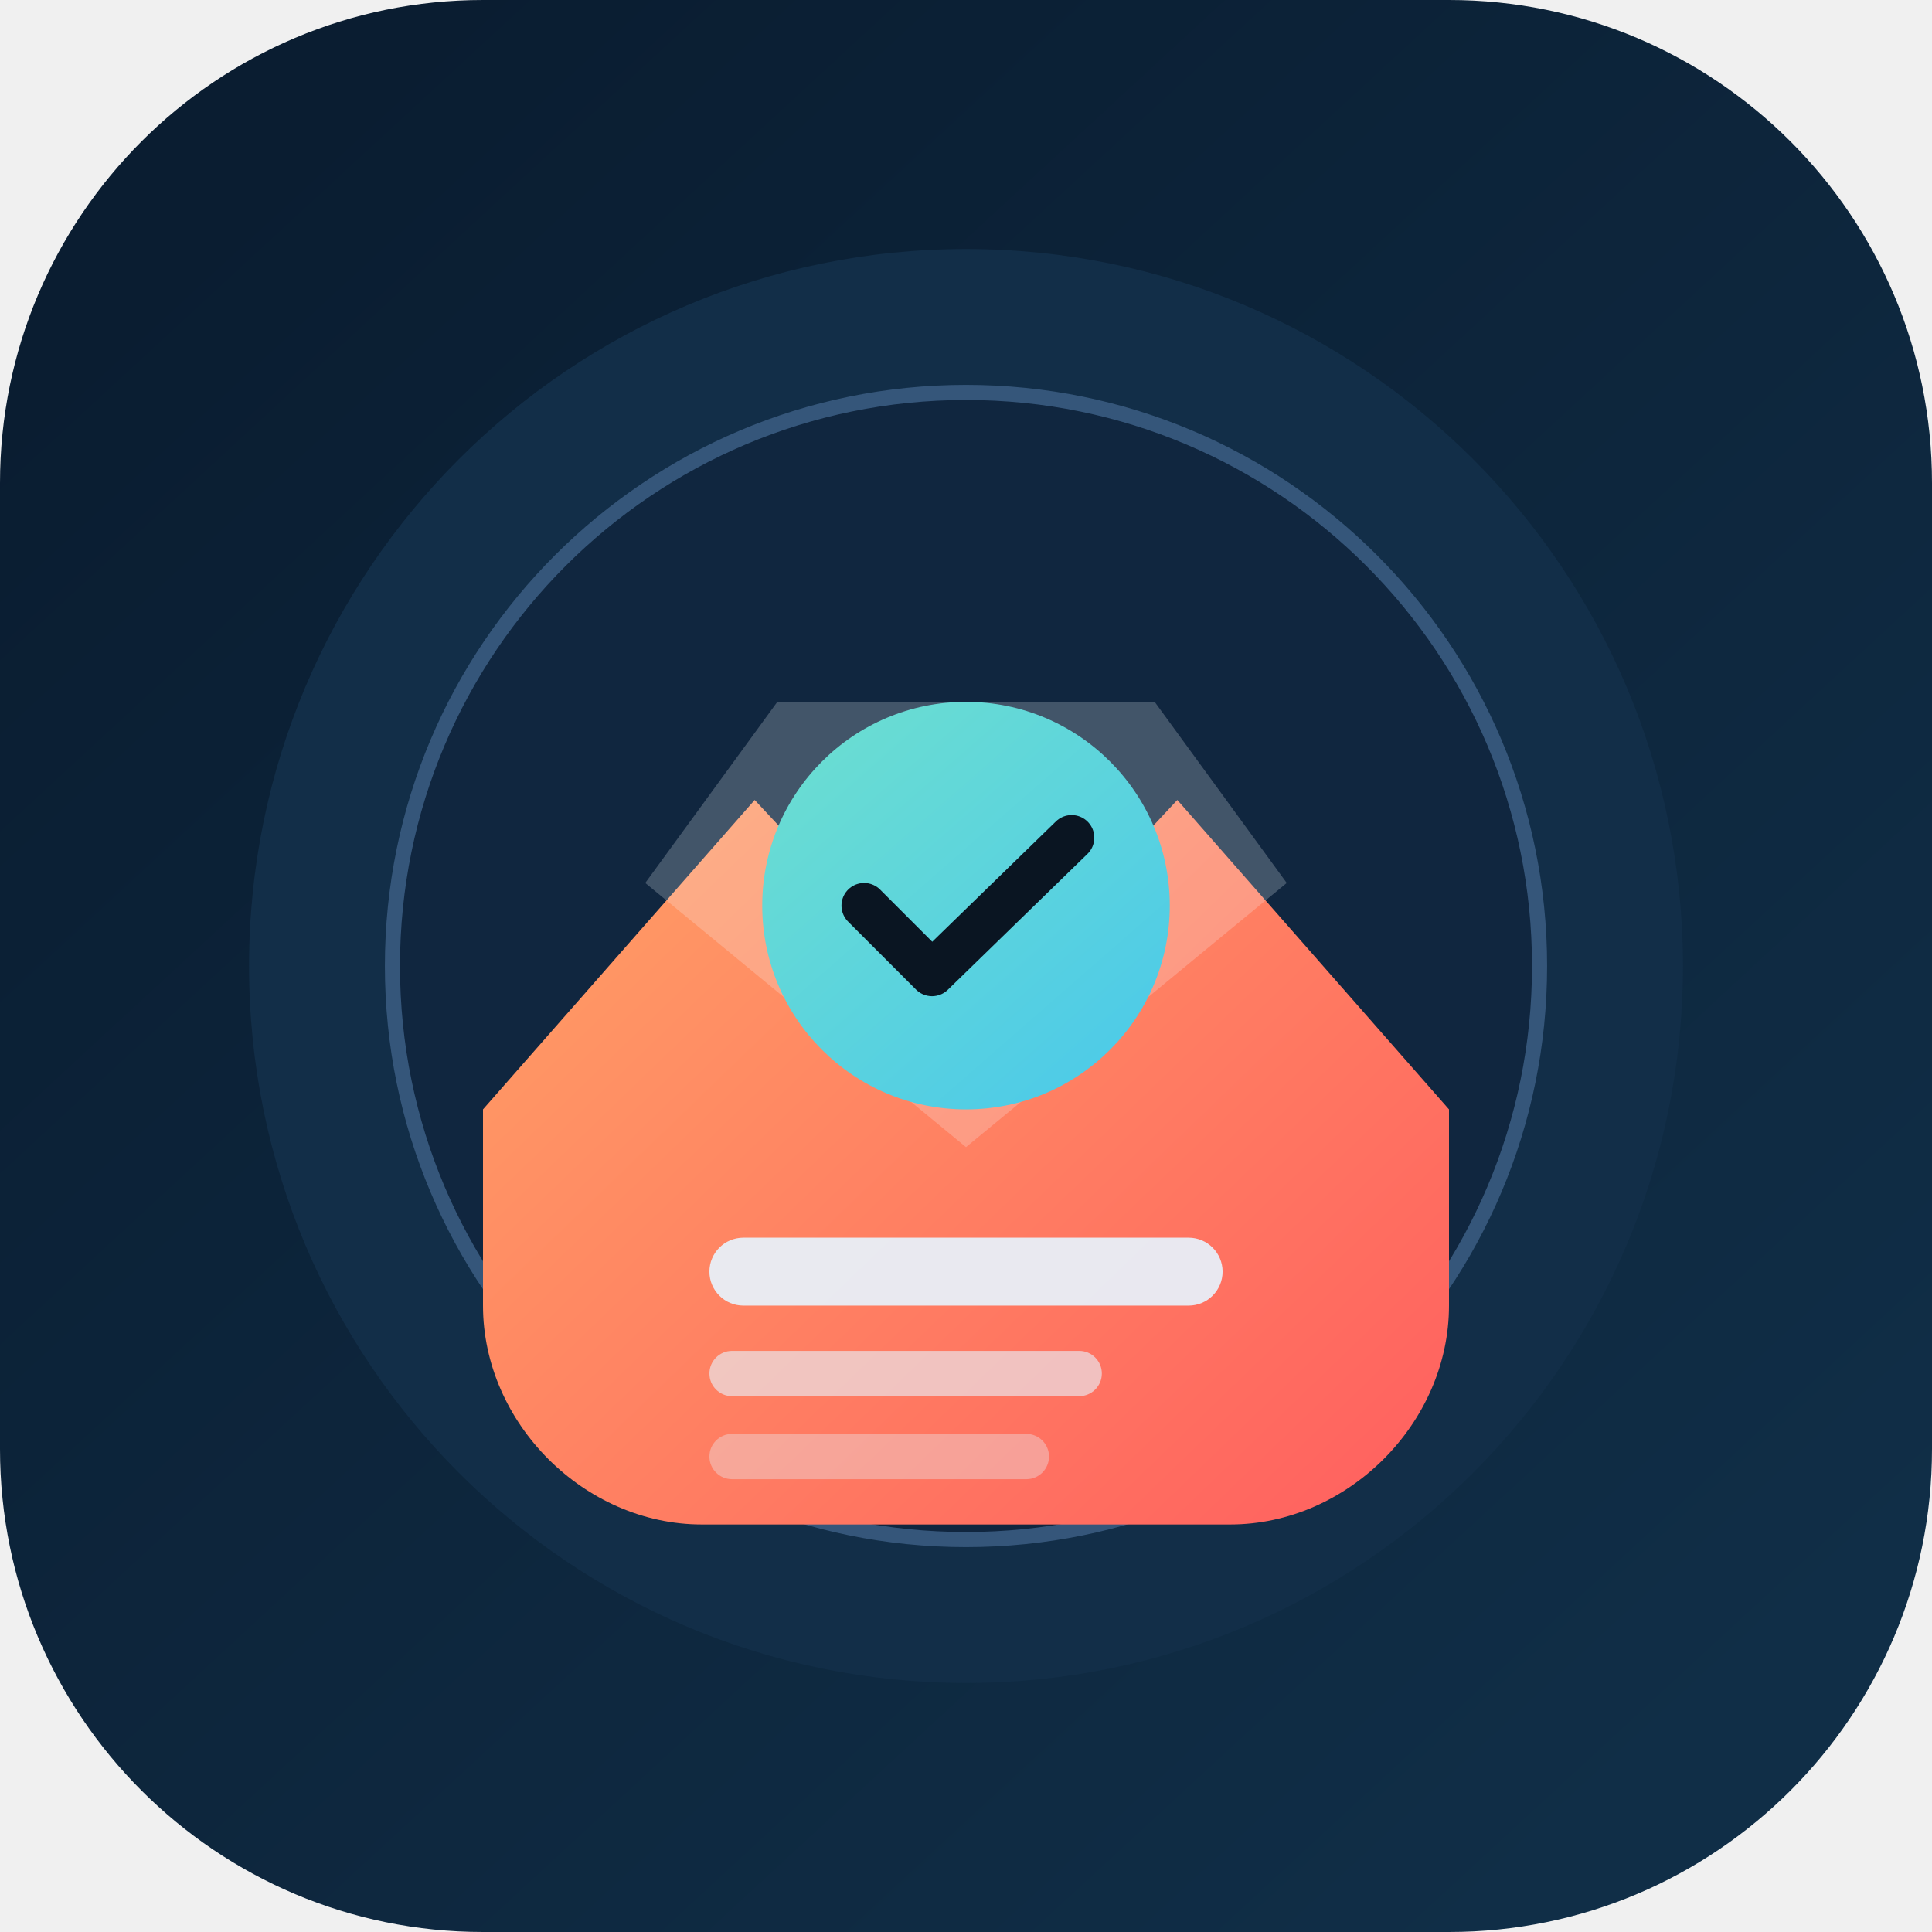
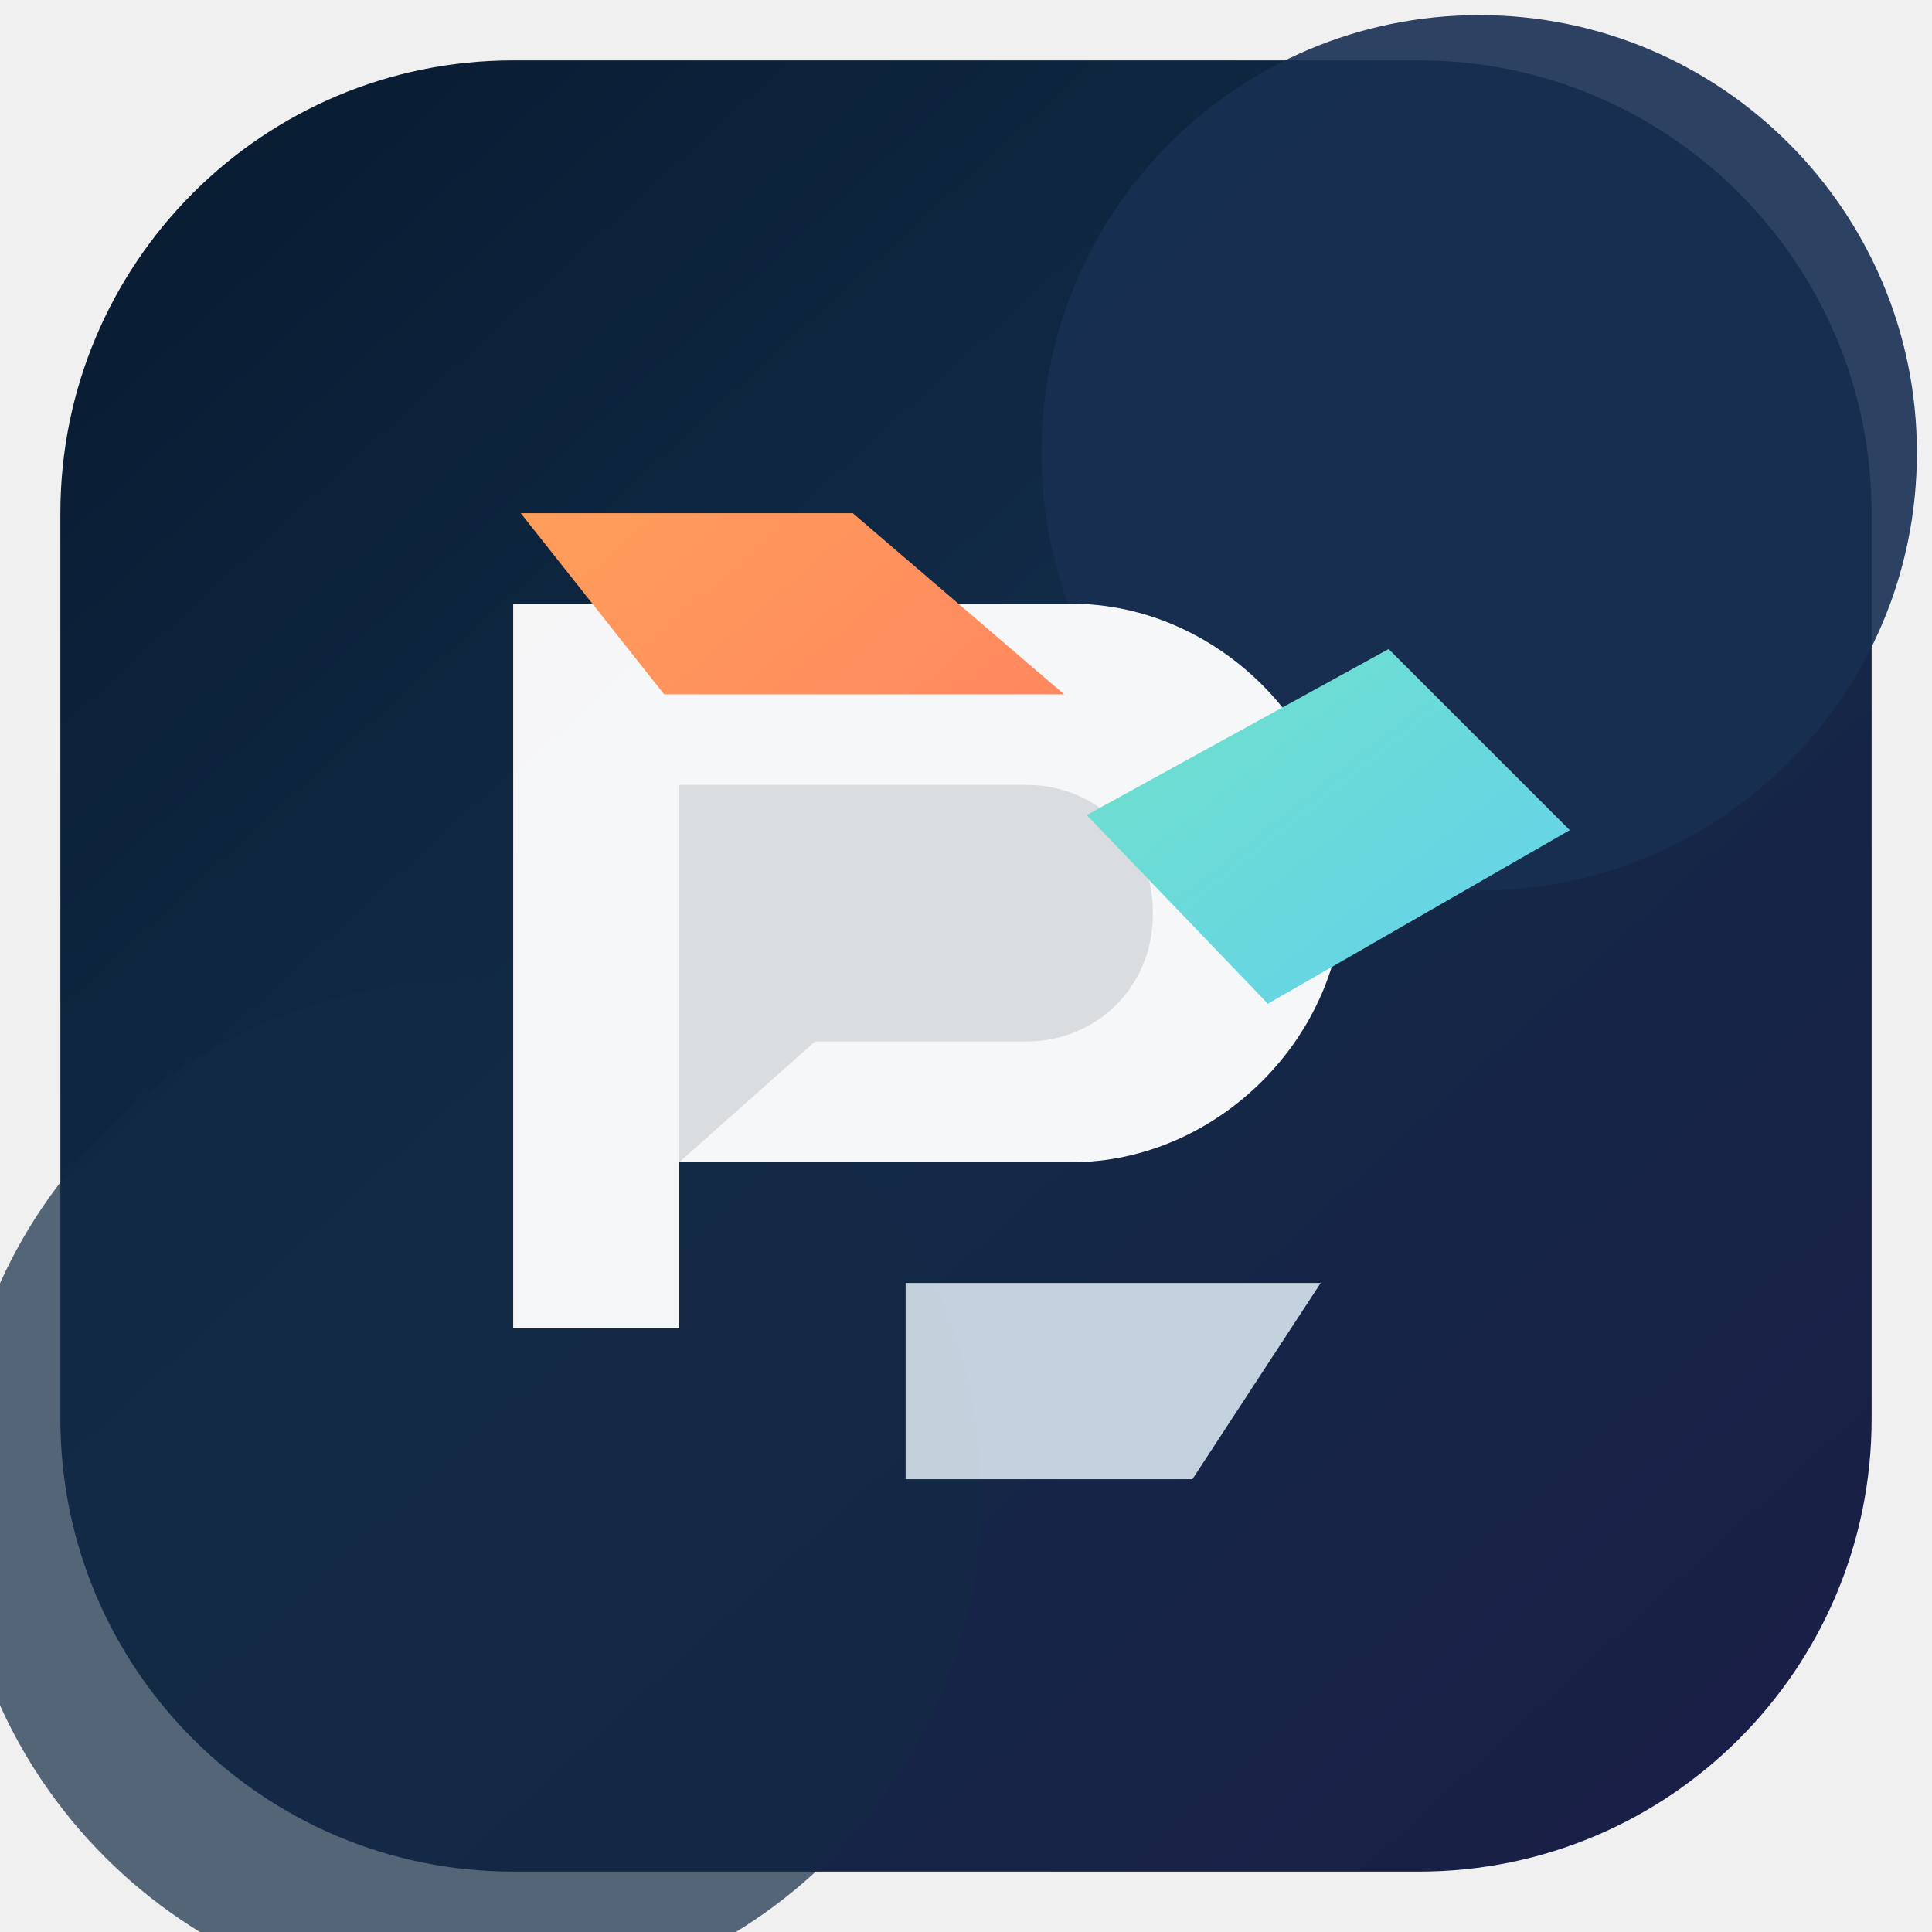
- <svg xmlns="http://www.w3.org/2000/svg" width="512" height="512" viewBox="0 0 512 512" fill="none">
+ <svg xmlns="http://www.w3.org/2000/svg" width="256" height="256" viewBox="0 0 256 256" fill="none">
  <defs>
-     <linearGradient id="bg" x1="64" y1="48" x2="448" y2="464" gradientUnits="userSpaceOnUse">
-       <stop stop-color="#0A1D31" />
-       <stop offset="1" stop-color="#102E47" />
+     <linearGradient id="bg" x1="18" y1="8" x2="234" y2="244" gradientUnits="userSpaceOnUse">
+       <stop stop-color="#071B30" />
+       <stop offset="0.45" stop-color="#122B48" />
+       <stop offset="1" stop-color="#1A1E46" />
    </linearGradient>
-     <linearGradient id="accent" x1="120" y1="118" x2="389" y2="397" gradientUnits="userSpaceOnUse">
-       <stop stop-color="#FFB067" />
-       <stop offset="1" stop-color="#FF5F5F" />
+     <linearGradient id="wave" x1="76" y1="56" x2="188" y2="184" gradientUnits="userSpaceOnUse">
+       <stop stop-color="#FF9F5A" />
+       <stop offset="1" stop-color="#FF6767" />
    </linearGradient>
-     <linearGradient id="glow" x1="166" y1="152" x2="346" y2="358" gradientUnits="userSpaceOnUse">
-       <stop stop-color="#7AE7C6" />
-       <stop offset="1" stop-color="#38BDF8" />
+     <linearGradient id="teal" x1="110" y1="92" x2="194" y2="198" gradientUnits="userSpaceOnUse">
+       <stop stop-color="#73E5C3" />
+       <stop offset="1" stop-color="#5CC7FF" />
    </linearGradient>
  </defs>
-   <rect width="512" height="512" rx="128" fill="url(#bg)" />
-   <circle cx="256" cy="256" r="190" fill="#122E48" />
-   <circle cx="256" cy="256" r="152" fill="#10263F" stroke="#35567A" stroke-width="4" />
-   <path d="M128 294L200 212L256 272L312 212L384 294V346C384 377.137 357.137 404 326 404H186C154.863 404 128 377.137 128 346V294Z" fill="url(#accent)" />
-   <path d="M171 234L206 186H306L341 234L256 304L171 234Z" fill="#F7FAFF" opacity="0.22" />
-   <circle cx="256" cy="240" r="54" fill="url(#glow)" />
-   <path d="M229 240L247 258L284 222" stroke="#0A1522" stroke-width="12" stroke-linecap="round" stroke-linejoin="round" />
-   <rect x="188" y="328" width="136" height="18" rx="9" fill="#E7F5FF" opacity="0.9" />
-   <rect x="188" y="358" width="104" height="12" rx="6" fill="#E7F5FF" opacity="0.6" />
-   <rect x="188" y="380" width="90" height="12" rx="6" fill="#E7F5FF" opacity="0.35" />
+   <rect x="8" y="8" width="240" height="240" rx="60" fill="url(#bg)" />
+   <circle cx="196" cy="60" r="58" fill="#172F52" opacity="0.9" />
+   <circle cx="62" cy="198" r="68" fill="#132A44" opacity="0.7" />
+   <path d="M68 80H142C161.33 80 178 96.67 178 116V118C178 137.33 161.33 154 142 154H90V176H68V80Z" fill="white" fill-opacity="0.96" />
+   <path d="M90 104H136C145.39 104 152.75 111.36 152.75 120.75V121.25C152.75 130.64 145.39 138 136 138H108L90 154V104Z" fill="#071B30" fill-opacity="0.12" />
+   <path d="M69 68L113 68L141 92L88 92L69 68Z" fill="url(#wave)" />
+   <path d="M144 108L184 86L208 110L168 133L144 108Z" fill="url(#teal)" />
+   <path d="M120 170L175 170L158 196L120 196V170Z" fill="#EAF6FF" fill-opacity="0.82" />
</svg>
